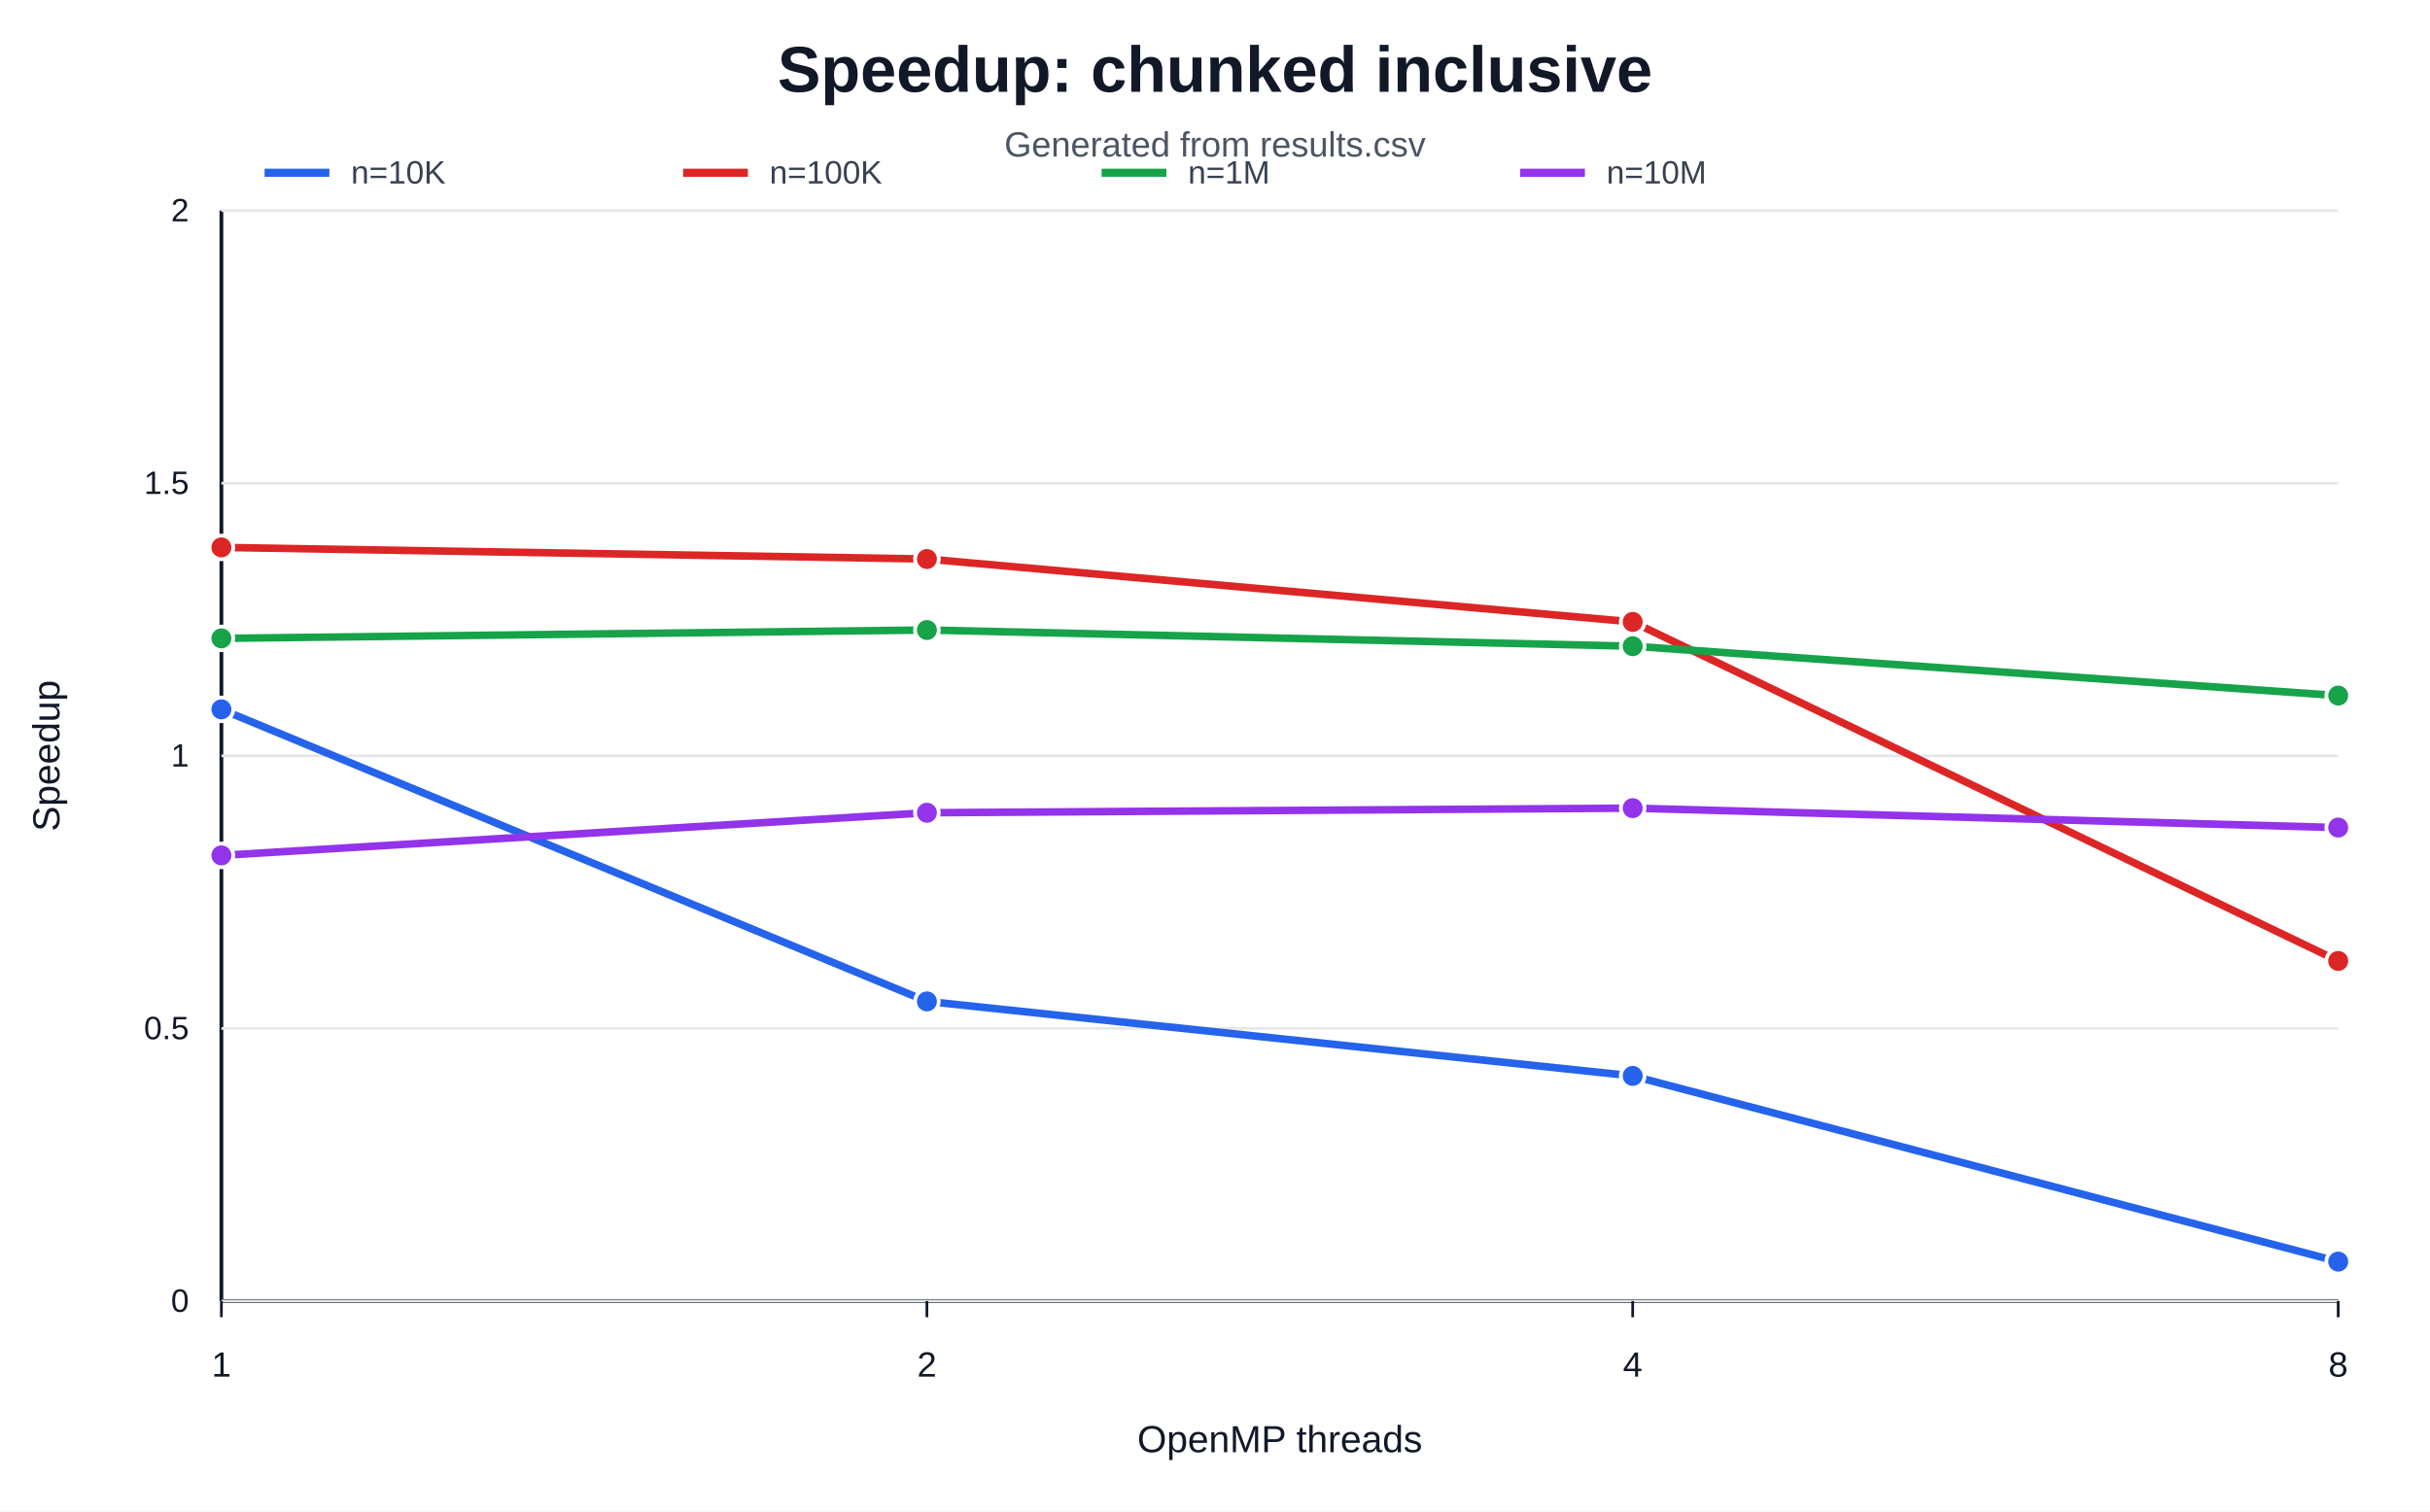
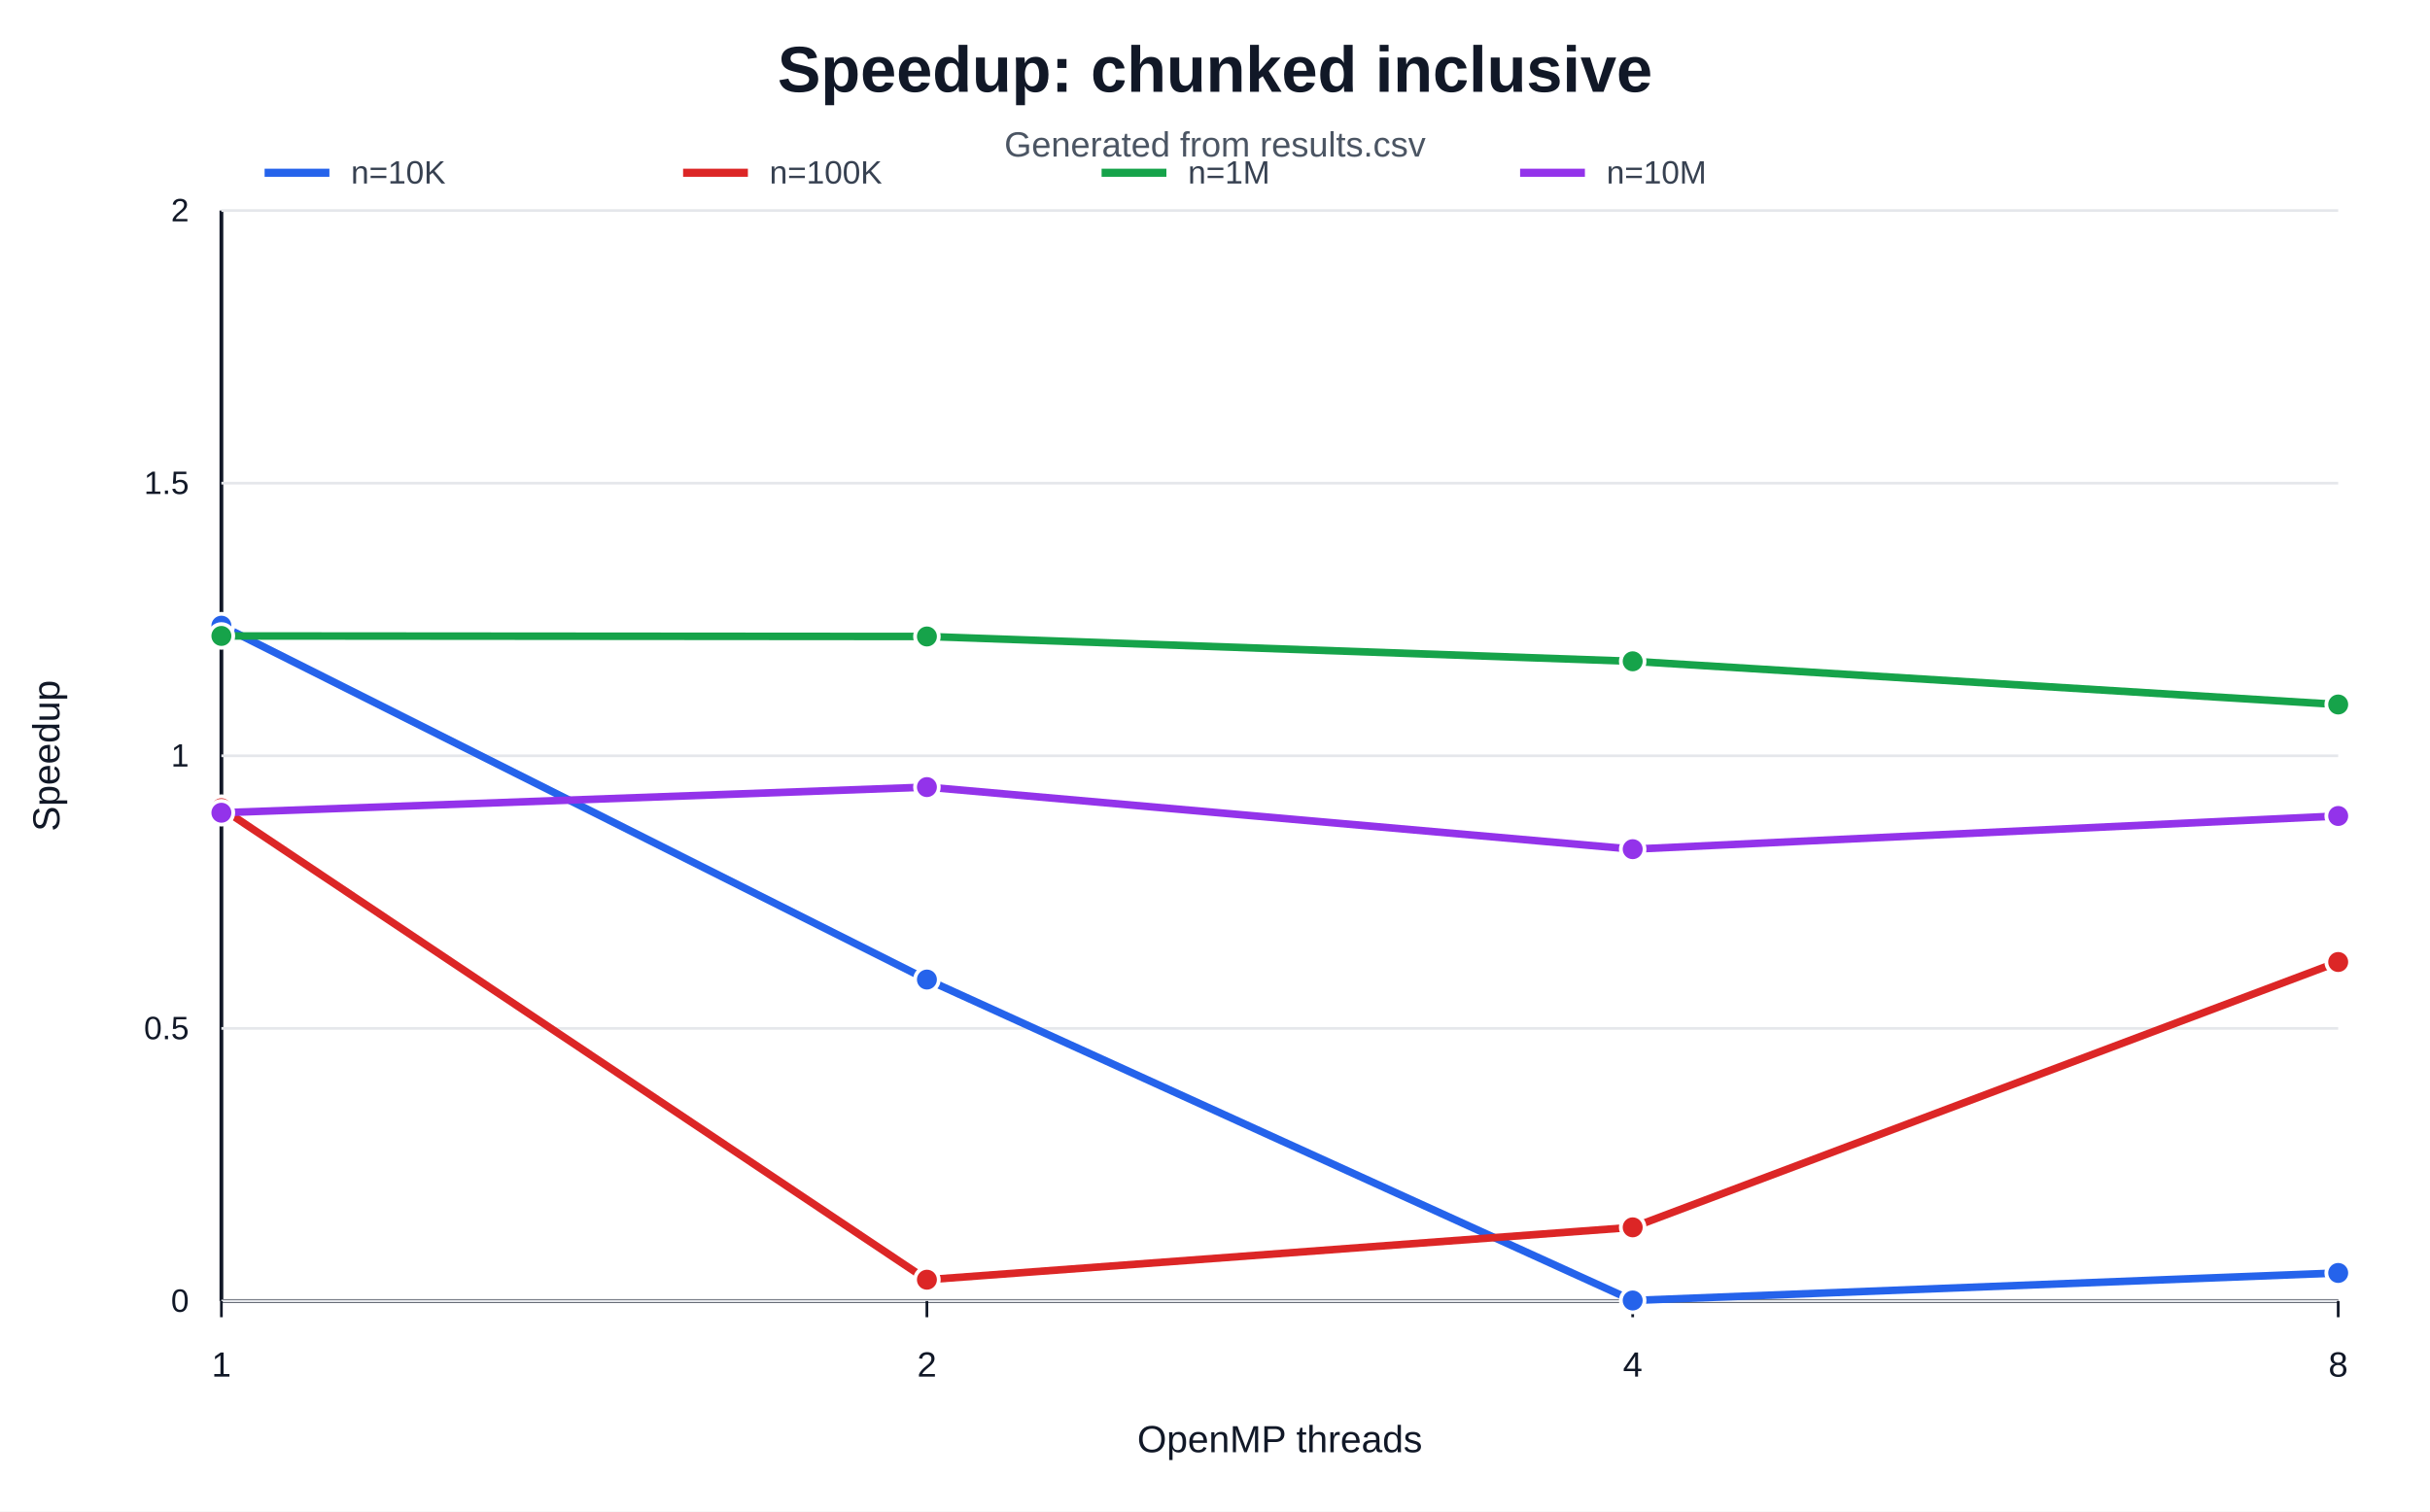
<svg xmlns="http://www.w3.org/2000/svg" width="900" height="560" viewBox="0 0 900 560">
  <rect width="100%" height="100%" fill="#ffffff" />
  <text x="450.0" y="34.0" text-anchor="middle" font-family="Arial, sans-serif" font-size="24" font-weight="700" fill="#111827">Speedup: chunked inclusive</text>
  <text x="450.0" y="58.0" text-anchor="middle" font-family="Arial, sans-serif" font-size="13" font-weight="400" fill="#4b5563">Generated from results.csv</text>
  <line x1="82" y1="78" x2="82" y2="482" stroke="#111827" stroke-width="1.4" />
  <line x1="82" y1="482" x2="866" y2="482" stroke="#111827" stroke-width="1.4" />
  <line x1="82" y1="482.0" x2="866" y2="482.0" stroke="#e5e7eb" stroke-width="1" />
  <text x="70.0" y="486.0" text-anchor="end" font-family="Arial, sans-serif" font-size="12" font-weight="400" fill="#111827">0</text>
  <line x1="82" y1="381.0" x2="866" y2="381.0" stroke="#e5e7eb" stroke-width="1" />
  <text x="70.0" y="385.0" text-anchor="end" font-family="Arial, sans-serif" font-size="12" font-weight="400" fill="#111827">0.5</text>
  <line x1="82" y1="280.0" x2="866" y2="280.0" stroke="#e5e7eb" stroke-width="1" />
  <text x="70.0" y="284.0" text-anchor="end" font-family="Arial, sans-serif" font-size="12" font-weight="400" fill="#111827">1</text>
  <line x1="82" y1="179.0" x2="866" y2="179.0" stroke="#e5e7eb" stroke-width="1" />
  <text x="70.0" y="183.0" text-anchor="end" font-family="Arial, sans-serif" font-size="12" font-weight="400" fill="#111827">1.5</text>
  <line x1="82" y1="78.0" x2="866" y2="78.0" stroke="#e5e7eb" stroke-width="1" />
  <text x="70.0" y="82.0" text-anchor="end" font-family="Arial, sans-serif" font-size="12" font-weight="400" fill="#111827">2</text>
  <line x1="82.0" y1="482" x2="82.0" y2="488" stroke="#111827" stroke-width="1" />
  <text x="82.0" y="510.0" text-anchor="middle" font-family="Arial, sans-serif" font-size="13" font-weight="400" fill="#111827">1</text>
  <line x1="343.3" y1="482" x2="343.3" y2="488" stroke="#111827" stroke-width="1" />
  <text x="343.3" y="510.0" text-anchor="middle" font-family="Arial, sans-serif" font-size="13" font-weight="400" fill="#111827">2</text>
  <line x1="604.7" y1="482" x2="604.7" y2="488" stroke="#111827" stroke-width="1" />
  <text x="604.7" y="510.0" text-anchor="middle" font-family="Arial, sans-serif" font-size="13" font-weight="400" fill="#111827">4</text>
  <line x1="866.0" y1="482" x2="866.0" y2="488" stroke="#111827" stroke-width="1" />
  <text x="866.0" y="510.0" text-anchor="middle" font-family="Arial, sans-serif" font-size="13" font-weight="400" fill="#111827">8</text>
  <text x="474.0" y="538.0" text-anchor="middle" font-family="Arial, sans-serif" font-size="14" font-weight="400" fill="#111827">OpenMP threads</text>
  <text x="22" y="280.0" text-anchor="middle" font-family="Arial, sans-serif" font-size="14" fill="#111827" transform="rotate(-90 22 280.0)">Speedup</text>
-   <path d="M 82.0 262.8 L 343.3 371.0 L 604.7 398.6 L 866.0 467.4" fill="none" stroke="#2563eb" stroke-width="2.8" stroke-linejoin="round" stroke-linecap="round" />
-   <circle cx="82.0" cy="262.8" r="4.4" fill="#2563eb" stroke="#ffffff" stroke-width="1.4" />
-   <circle cx="343.3" cy="371.0" r="4.4" fill="#2563eb" stroke="#ffffff" stroke-width="1.4" />
-   <circle cx="604.7" cy="398.6" r="4.4" fill="#2563eb" stroke="#ffffff" stroke-width="1.4" />
-   <circle cx="866.0" cy="467.4" r="4.4" fill="#2563eb" stroke="#ffffff" stroke-width="1.4" />
+   <path d="M 82.0 231.8 L 343.3 362.9 L 604.7 481.8 L 866.0 471.6" fill="none" stroke="#2563eb" stroke-width="2.8" stroke-linejoin="round" stroke-linecap="round" />
+   <circle cx="82.0" cy="231.8" r="4.4" fill="#2563eb" stroke="#ffffff" stroke-width="1.4" />
+   <circle cx="343.3" cy="362.9" r="4.4" fill="#2563eb" stroke="#ffffff" stroke-width="1.4" />
+   <circle cx="604.7" cy="481.8" r="4.4" fill="#2563eb" stroke="#ffffff" stroke-width="1.4" />
+   <circle cx="866.0" cy="471.6" r="4.4" fill="#2563eb" stroke="#ffffff" stroke-width="1.4" />
  <line x1="98" y1="64" x2="122" y2="64" stroke="#2563eb" stroke-width="3" />
  <text x="130.0" y="68.0" text-anchor="start" font-family="Arial, sans-serif" font-size="12" font-weight="400" fill="#374151">n=10K</text>
-   <path d="M 82.0 202.8 L 343.3 207.1 L 604.7 230.4 L 866.0 356.0" fill="none" stroke="#dc2626" stroke-width="2.8" stroke-linejoin="round" stroke-linecap="round" />
-   <circle cx="82.0" cy="202.8" r="4.4" fill="#dc2626" stroke="#ffffff" stroke-width="1.4" />
-   <circle cx="343.3" cy="207.1" r="4.4" fill="#dc2626" stroke="#ffffff" stroke-width="1.4" />
-   <circle cx="604.7" cy="230.4" r="4.4" fill="#dc2626" stroke="#ffffff" stroke-width="1.4" />
-   <circle cx="866.0" cy="356.0" r="4.4" fill="#dc2626" stroke="#ffffff" stroke-width="1.4" />
+   <path d="M 82.0 299.4 L 343.3 474.1 L 604.7 454.7 L 866.0 356.4" fill="none" stroke="#dc2626" stroke-width="2.8" stroke-linejoin="round" stroke-linecap="round" />
+   <circle cx="82.0" cy="299.4" r="4.4" fill="#dc2626" stroke="#ffffff" stroke-width="1.4" />
+   <circle cx="343.3" cy="474.1" r="4.4" fill="#dc2626" stroke="#ffffff" stroke-width="1.4" />
+   <circle cx="604.7" cy="454.7" r="4.4" fill="#dc2626" stroke="#ffffff" stroke-width="1.4" />
+   <circle cx="866.0" cy="356.4" r="4.4" fill="#dc2626" stroke="#ffffff" stroke-width="1.4" />
  <line x1="253" y1="64" x2="277" y2="64" stroke="#dc2626" stroke-width="3" />
  <text x="285.0" y="68.0" text-anchor="start" font-family="Arial, sans-serif" font-size="12" font-weight="400" fill="#374151">n=100K</text>
-   <path d="M 82.0 236.5 L 343.3 233.4 L 604.7 239.4 L 866.0 257.7" fill="none" stroke="#16a34a" stroke-width="2.8" stroke-linejoin="round" stroke-linecap="round" />
-   <circle cx="82.0" cy="236.5" r="4.4" fill="#16a34a" stroke="#ffffff" stroke-width="1.4" />
-   <circle cx="343.3" cy="233.4" r="4.4" fill="#16a34a" stroke="#ffffff" stroke-width="1.4" />
-   <circle cx="604.7" cy="239.4" r="4.4" fill="#16a34a" stroke="#ffffff" stroke-width="1.4" />
-   <circle cx="866.0" cy="257.7" r="4.4" fill="#16a34a" stroke="#ffffff" stroke-width="1.4" />
+   <path d="M 82.0 235.6 L 343.3 235.8 L 604.7 245.0 L 866.0 261.0" fill="none" stroke="#16a34a" stroke-width="2.8" stroke-linejoin="round" stroke-linecap="round" />
+   <circle cx="82.0" cy="235.6" r="4.4" fill="#16a34a" stroke="#ffffff" stroke-width="1.4" />
+   <circle cx="343.3" cy="235.8" r="4.4" fill="#16a34a" stroke="#ffffff" stroke-width="1.4" />
+   <circle cx="604.7" cy="245.0" r="4.4" fill="#16a34a" stroke="#ffffff" stroke-width="1.4" />
+   <circle cx="866.0" cy="261.0" r="4.4" fill="#16a34a" stroke="#ffffff" stroke-width="1.4" />
  <line x1="408" y1="64" x2="432" y2="64" stroke="#16a34a" stroke-width="3" />
  <text x="440.0" y="68.0" text-anchor="start" font-family="Arial, sans-serif" font-size="12" font-weight="400" fill="#374151">n=1M</text>
-   <path d="M 82.0 316.9 L 343.3 301.1 L 604.7 299.4 L 866.0 306.6" fill="none" stroke="#9333ea" stroke-width="2.8" stroke-linejoin="round" stroke-linecap="round" />
-   <circle cx="82.0" cy="316.9" r="4.4" fill="#9333ea" stroke="#ffffff" stroke-width="1.4" />
-   <circle cx="343.3" cy="301.1" r="4.4" fill="#9333ea" stroke="#ffffff" stroke-width="1.4" />
-   <circle cx="604.7" cy="299.4" r="4.4" fill="#9333ea" stroke="#ffffff" stroke-width="1.4" />
-   <circle cx="866.0" cy="306.6" r="4.4" fill="#9333ea" stroke="#ffffff" stroke-width="1.4" />
+   <path d="M 82.0 301.1 L 343.3 291.6 L 604.7 314.6 L 866.0 302.3" fill="none" stroke="#9333ea" stroke-width="2.8" stroke-linejoin="round" stroke-linecap="round" />
+   <circle cx="82.0" cy="301.1" r="4.4" fill="#9333ea" stroke="#ffffff" stroke-width="1.4" />
+   <circle cx="343.3" cy="291.6" r="4.4" fill="#9333ea" stroke="#ffffff" stroke-width="1.4" />
+   <circle cx="604.7" cy="314.6" r="4.4" fill="#9333ea" stroke="#ffffff" stroke-width="1.4" />
+   <circle cx="866.0" cy="302.3" r="4.4" fill="#9333ea" stroke="#ffffff" stroke-width="1.4" />
  <line x1="563" y1="64" x2="587" y2="64" stroke="#9333ea" stroke-width="3" />
  <text x="595.0" y="68.0" text-anchor="start" font-family="Arial, sans-serif" font-size="12" font-weight="400" fill="#374151">n=10M</text>
</svg>
